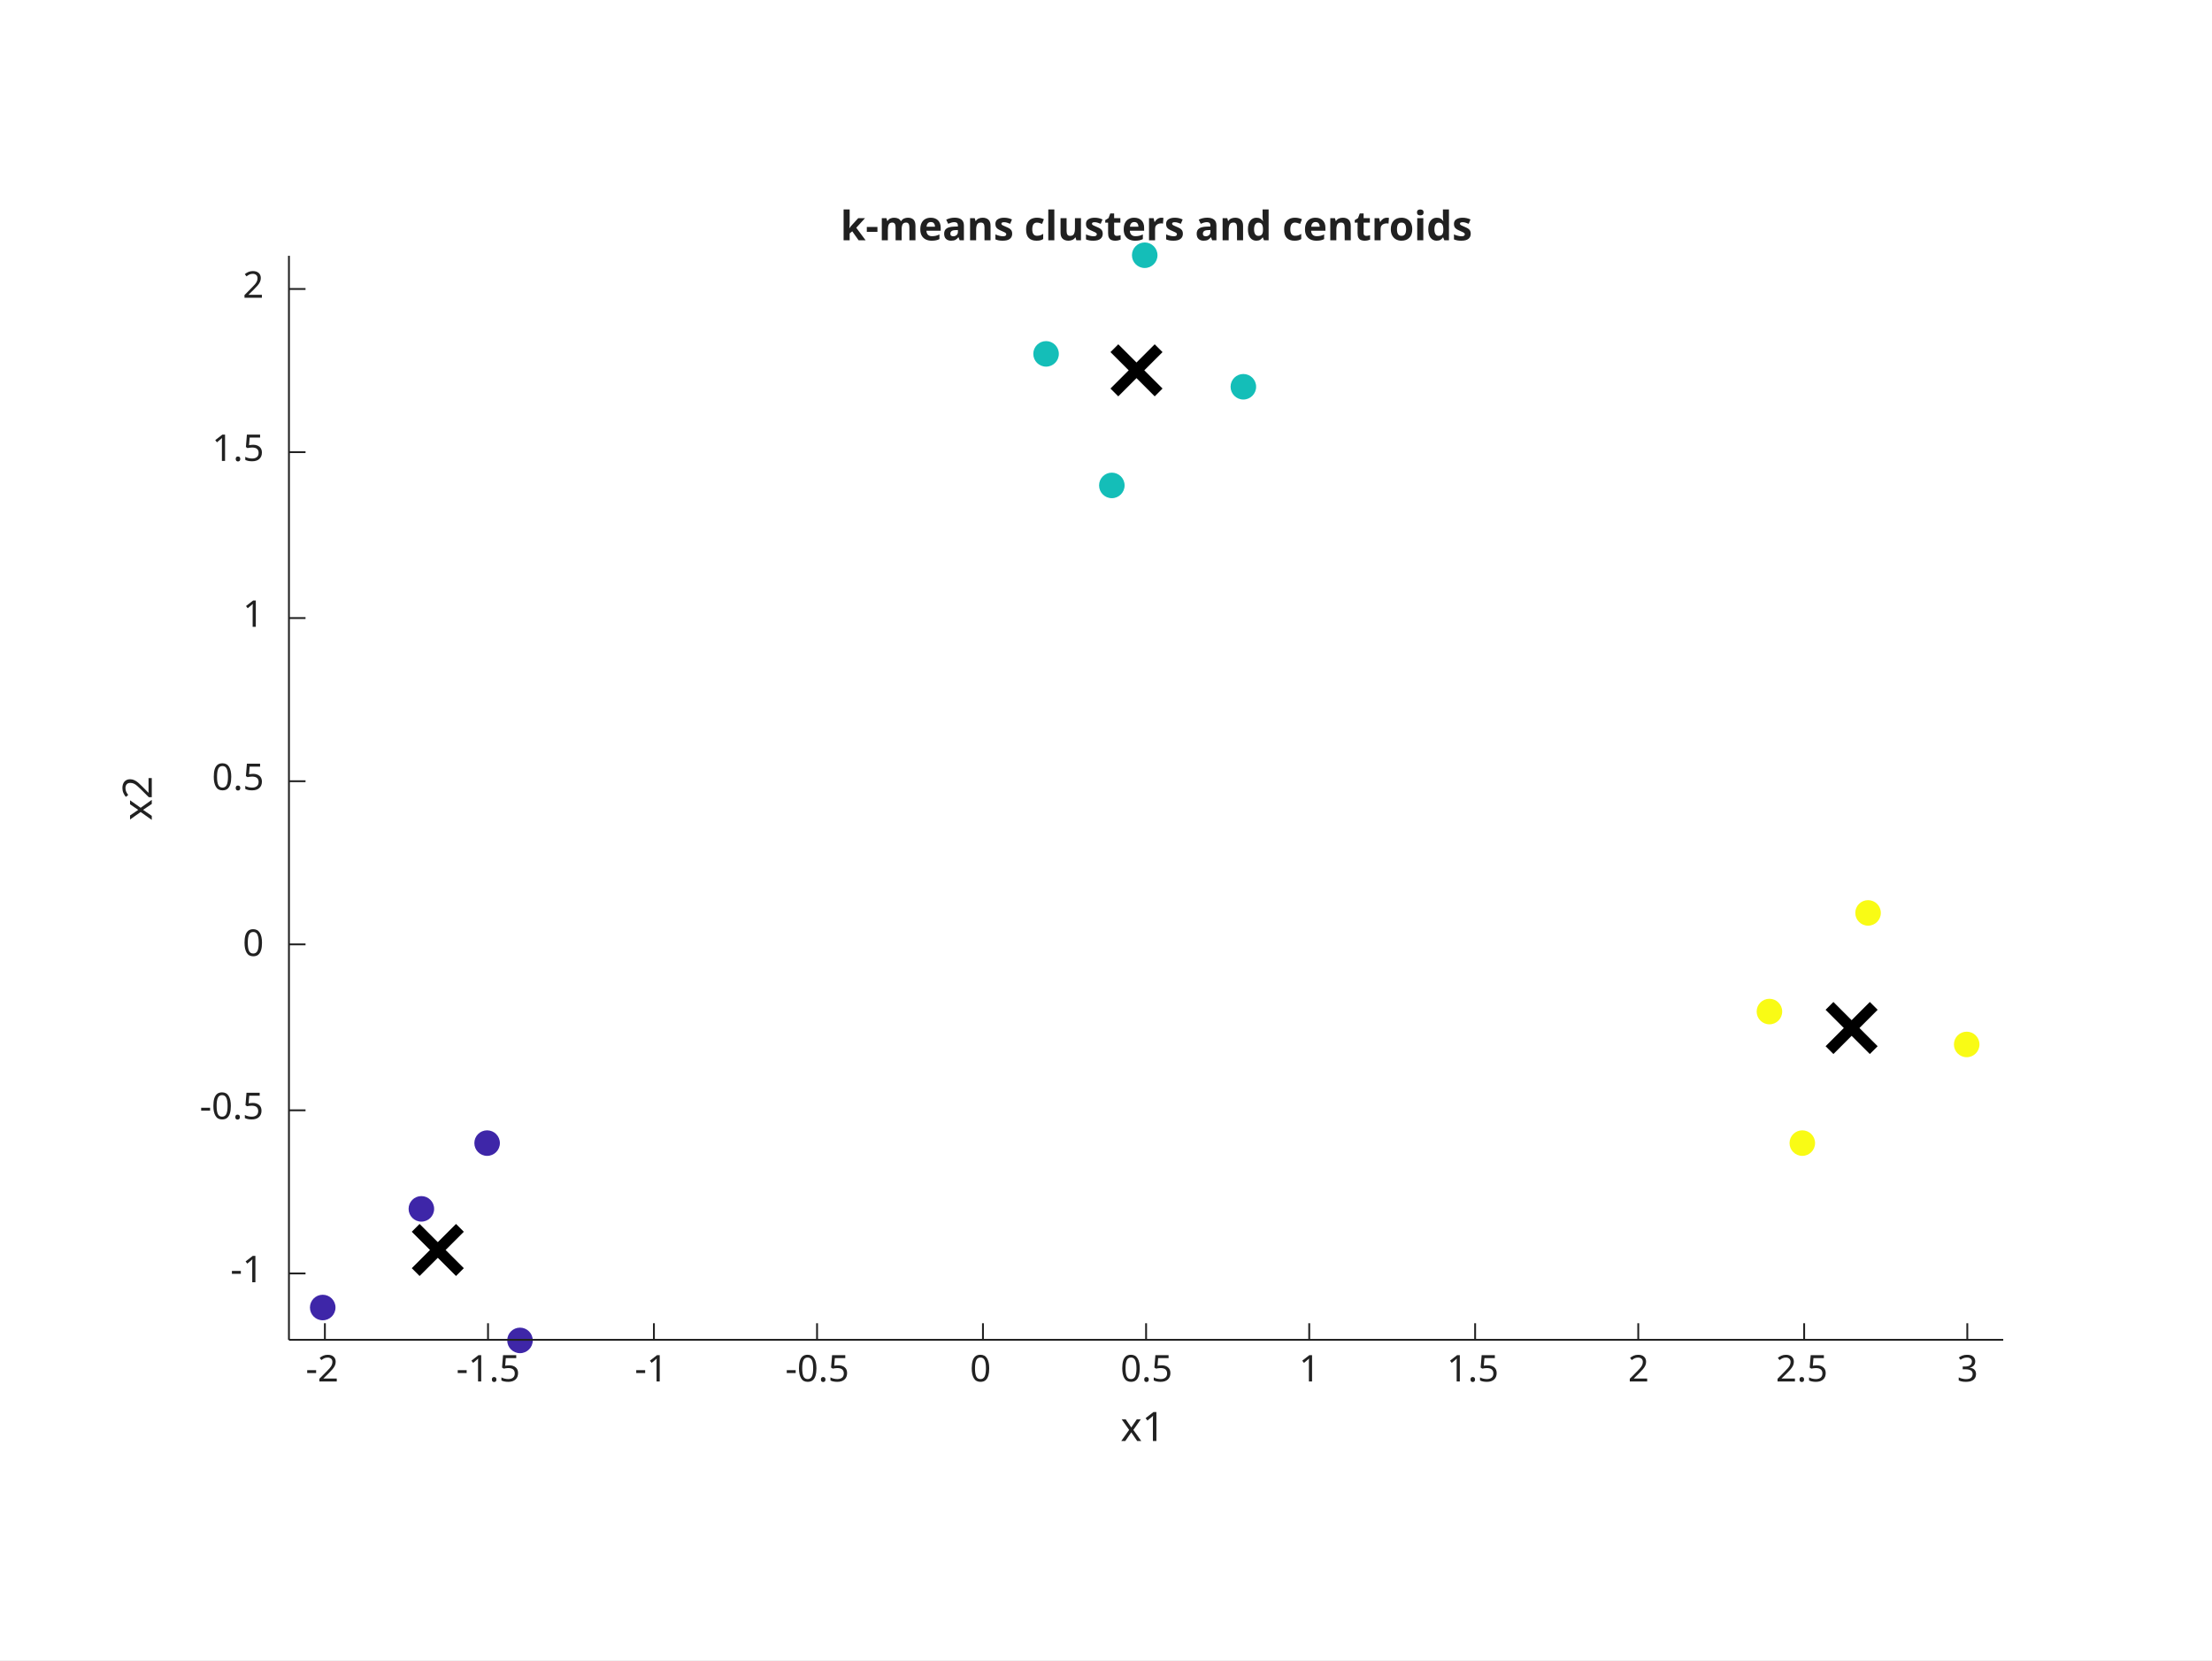
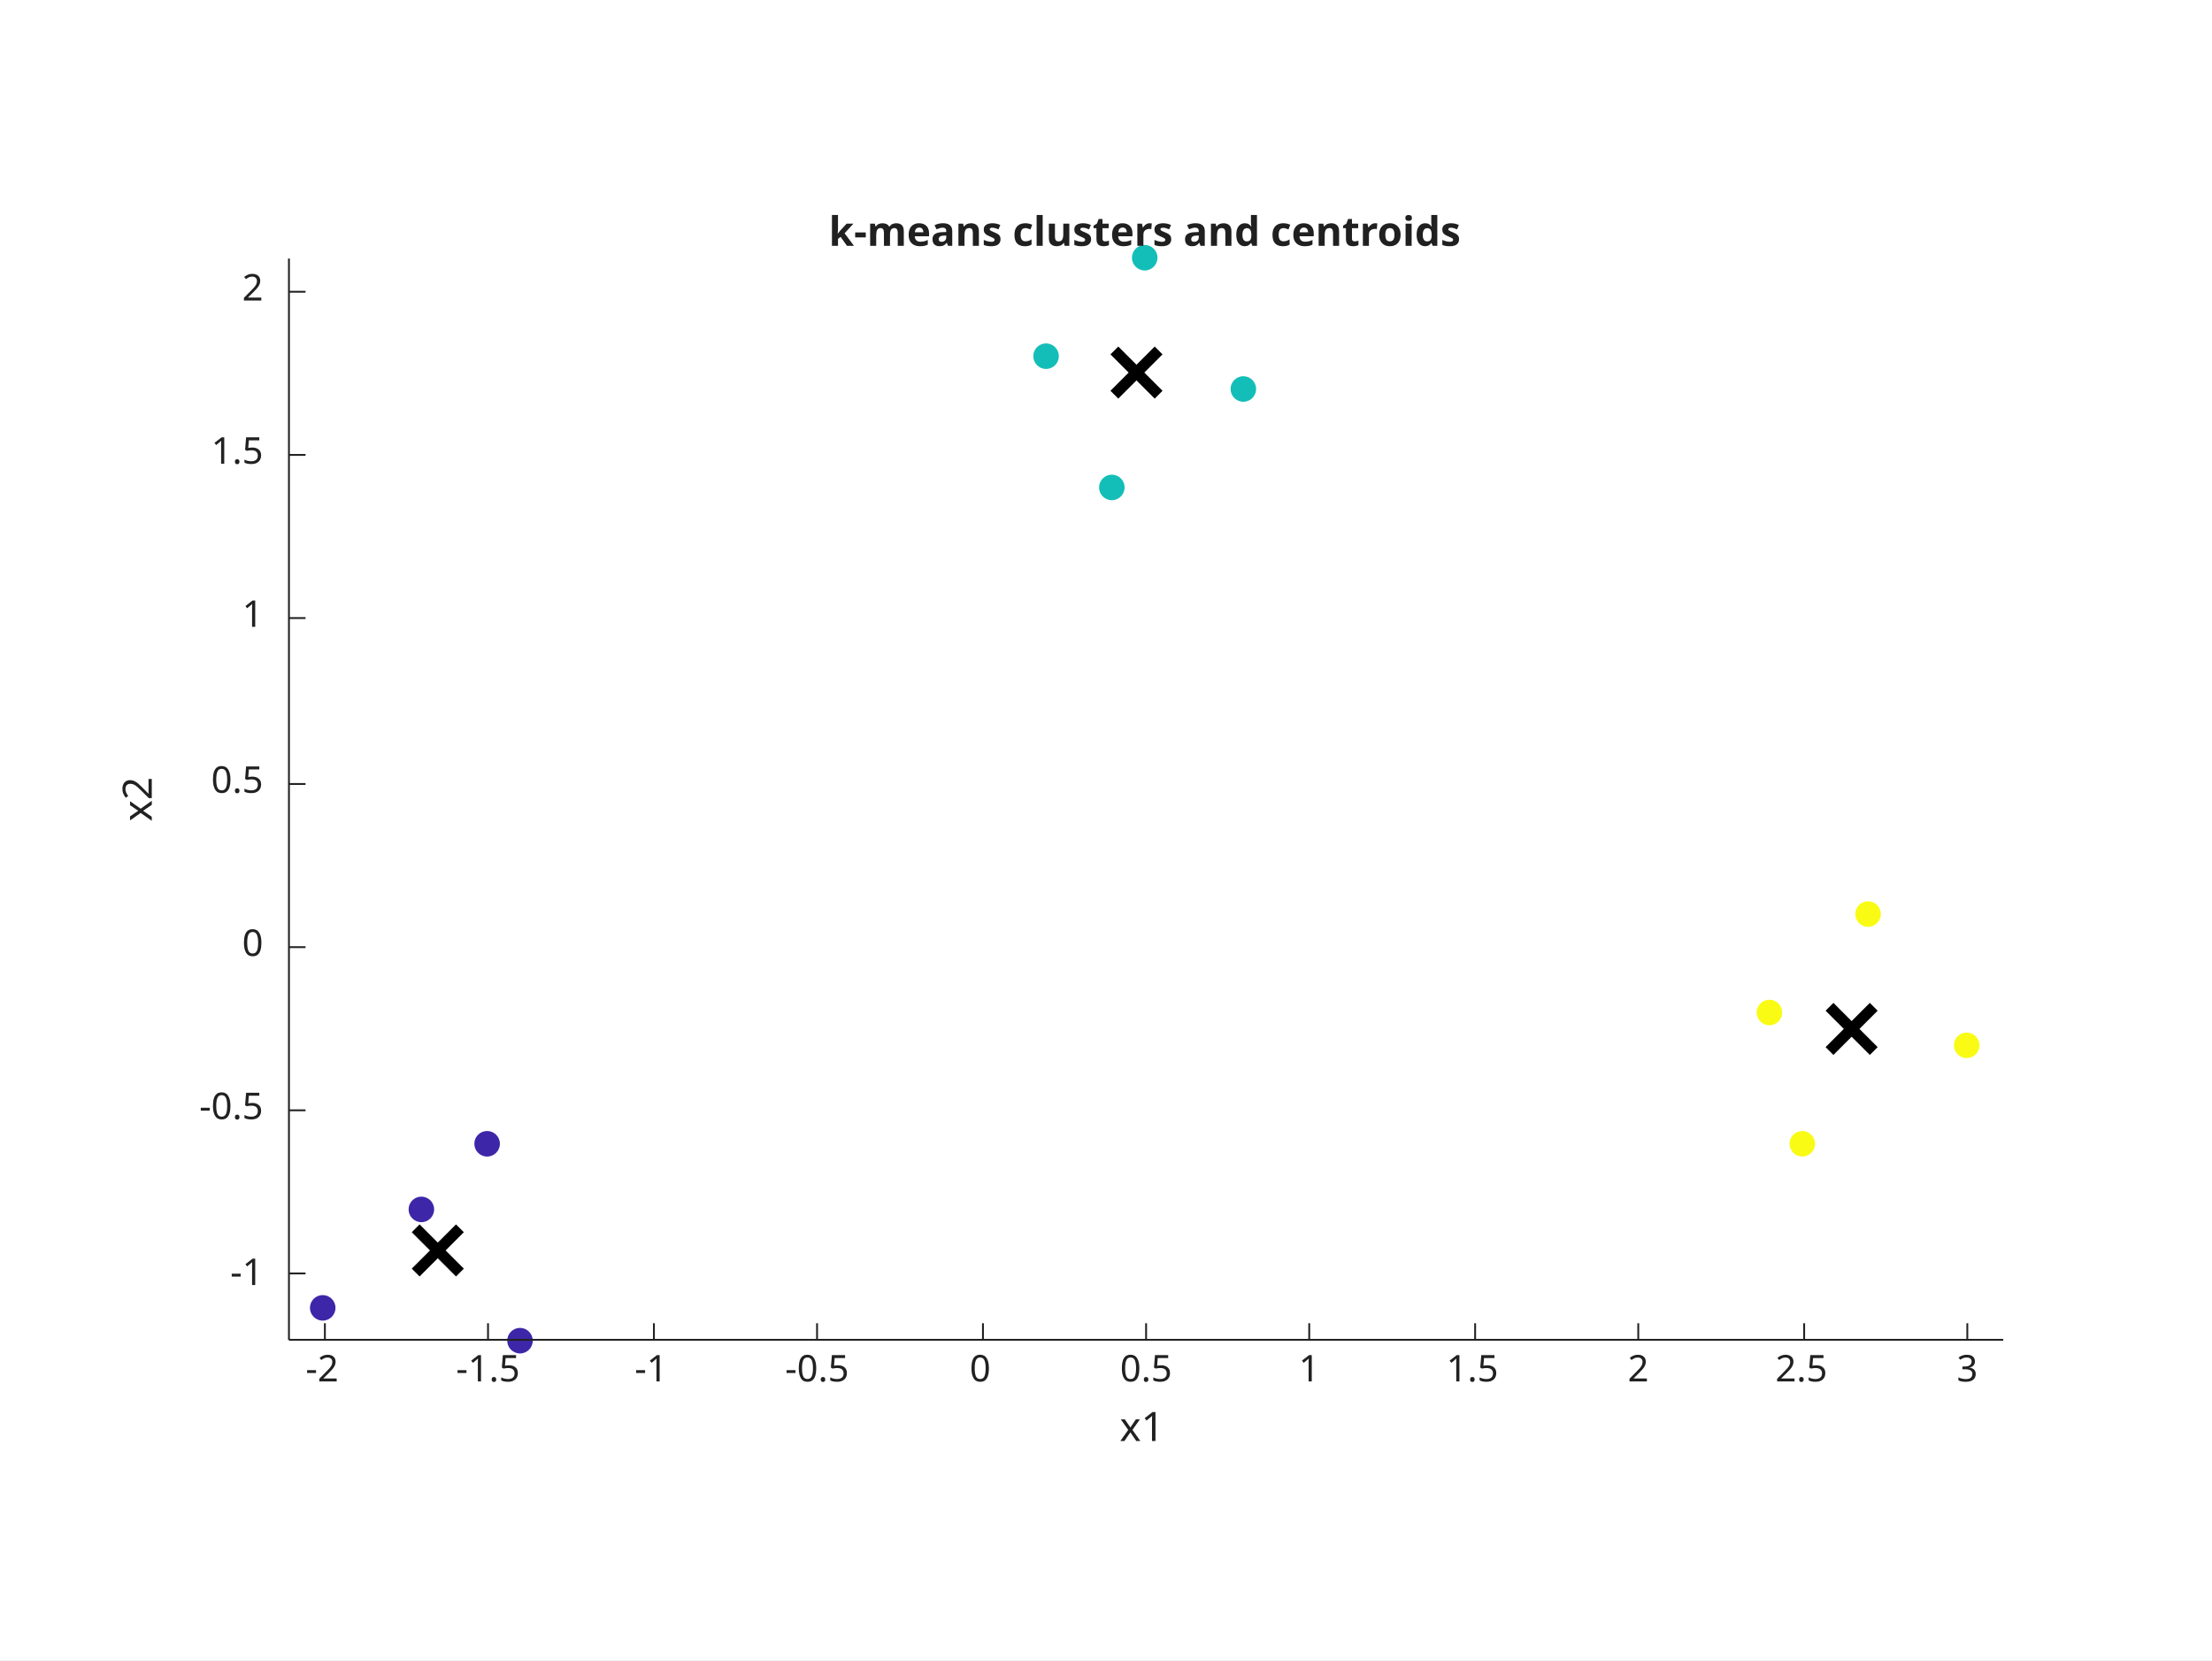
<svg xmlns="http://www.w3.org/2000/svg" width="800" height="600.32" viewBox="0 0 1250 938">
  <rect x="0" y="0" width="1250" height="938" fill="#ffffff" />
  <rect x="0" y="0" width="1250" height="937.5" fill="rgba(255,255,255,1)" />
-   <polygon points="163.281,757.031 1132.03,757.031 1132.03,144.531 163.281,144.531 " fill="rgba(255,255,255,1)" />
-   <circle cx="182.369" cy="738.775" r="7.217" fill="rgba(62,38,168,1)" />
-   <circle cx="238.11" cy="683.034" r="7.217" fill="rgba(62,38,168,1)" />
-   <circle cx="293.851" cy="757.355" r="7.217" fill="rgba(62,38,168,1)" />
-   <circle cx="275.27" cy="645.874" r="7.217" fill="rgba(62,38,168,1)" />
-   <circle cx="591.134" cy="199.948" r="7.217" fill="rgba(20,190,184,1)" />
-   <circle cx="646.875" cy="144.207" r="7.217" fill="rgba(20,190,184,1)" />
-   <circle cx="702.616" cy="218.528" r="7.217" fill="rgba(20,190,184,1)" />
-   <circle cx="628.295" cy="274.269" r="7.217" fill="rgba(20,190,184,1)" />
-   <circle cx="999.899" cy="571.553" r="7.217" fill="rgba(249,251,21,1)" />
-   <circle cx="1055.64" cy="515.812" r="7.217" fill="rgba(249,251,21,1)" />
-   <circle cx="1111.38" cy="590.133" r="7.217" fill="rgba(249,251,21,1)" />
-   <circle cx="1018.48" cy="645.874" r="7.217" fill="rgba(249,251,21,1)" />
-   <line x1="234.9" y1="693.759" x2="259.9" y2="718.759" stroke="rgba(0,0,0,1)" stroke-width="6.25" />
-   <line x1="259.9" y1="693.759" x2="234.9" y2="718.759" stroke="rgba(0,0,0,1)" stroke-width="6.25" />
-   <line x1="629.73" y1="196.738" x2="654.73" y2="221.738" stroke="rgba(0,0,0,1)" stroke-width="6.25" />
-   <line x1="654.73" y1="196.738" x2="629.73" y2="221.738" stroke="rgba(0,0,0,1)" stroke-width="6.25" />
-   <line x1="1033.85" y1="568.343" x2="1058.85" y2="593.343" stroke="rgba(0,0,0,1)" stroke-width="6.25" />
-   <line x1="1058.85" y1="568.343" x2="1033.85" y2="593.343" stroke="rgba(0,0,0,1)" stroke-width="6.25" />
+   <polygon points="163.281,757.031 1132.03,757.031 1132.03,146.094 163.281,146.094 " fill="rgba(255,255,255,1)" />
+   <circle cx="182.369" cy="738.967" r="7.217" fill="rgba(62,38,168,1)" />
+   <circle cx="238.11" cy="683.34" r="7.217" fill="rgba(62,38,168,1)" />
+   <circle cx="293.851" cy="757.509" r="7.217" fill="rgba(62,38,168,1)" />
+   <circle cx="275.27" cy="646.256" r="7.217" fill="rgba(62,38,168,1)" />
+   <circle cx="591.134" cy="201.242" r="7.217" fill="rgba(20,190,184,1)" />
+   <circle cx="646.875" cy="145.616" r="7.217" fill="rgba(20,190,184,1)" />
+   <circle cx="702.616" cy="219.785" r="7.217" fill="rgba(20,190,184,1)" />
+   <circle cx="628.295" cy="275.411" r="7.217" fill="rgba(20,190,184,1)" />
+   <circle cx="999.899" cy="572.087" r="7.217" fill="rgba(249,251,21,1)" />
+   <circle cx="1055.64" cy="516.46" r="7.217" fill="rgba(249,251,21,1)" />
+   <circle cx="1111.38" cy="590.629" r="7.217" fill="rgba(249,251,21,1)" />
+   <circle cx="1018.48" cy="646.256" r="7.217" fill="rgba(249,251,21,1)" />
+   <line x1="234.9" y1="694.018" x2="259.9" y2="719.018" stroke="rgba(0,0,0,1)" stroke-width="6.25" />
+   <line x1="259.9" y1="694.018" x2="234.9" y2="719.018" stroke="rgba(0,0,0,1)" stroke-width="6.25" />
+   <line x1="629.73" y1="198.013" x2="654.73" y2="223.013" stroke="rgba(0,0,0,1)" stroke-width="6.25" />
+   <line x1="654.73" y1="198.013" x2="629.73" y2="223.013" stroke="rgba(0,0,0,1)" stroke-width="6.25" />
+   <line x1="1033.85" y1="568.858" x2="1058.85" y2="593.858" stroke="rgba(0,0,0,1)" stroke-width="6.25" />
+   <line x1="1058.85" y1="568.858" x2="1033.85" y2="593.858" stroke="rgba(0,0,0,1)" stroke-width="6.25" />
  <line x1="163.281" y1="757.031" x2="1132.03" y2="757.031" stroke="rgba(33,33,33,1)" stroke-width="1.042" />
-   <line x1="163.281" y1="757.031" x2="163.281" y2="144.531" stroke="rgba(33,33,33,1)" stroke-width="1.042" />
+   <line x1="163.281" y1="757.031" x2="163.281" y2="146.094" stroke="rgba(33,33,33,1)" stroke-width="1.042" />
  <line x1="183.594" y1="757.031" x2="183.594" y2="747.656" stroke="rgba(33,33,33,1)" stroke-width="1.042" />
  <line x1="275.781" y1="757.031" x2="275.781" y2="747.656" stroke="rgba(33,33,33,1)" stroke-width="1.042" />
  <line x1="369.531" y1="757.031" x2="369.531" y2="747.656" stroke="rgba(33,33,33,1)" stroke-width="1.042" />
  <line x1="461.719" y1="757.031" x2="461.719" y2="747.656" stroke="rgba(33,33,33,1)" stroke-width="1.042" />
  <line x1="555.469" y1="757.031" x2="555.469" y2="747.656" stroke="rgba(33,33,33,1)" stroke-width="1.042" />
  <line x1="647.656" y1="757.031" x2="647.656" y2="747.656" stroke="rgba(33,33,33,1)" stroke-width="1.042" />
  <line x1="739.844" y1="757.031" x2="739.844" y2="747.656" stroke="rgba(33,33,33,1)" stroke-width="1.042" />
  <line x1="833.594" y1="757.031" x2="833.594" y2="747.656" stroke="rgba(33,33,33,1)" stroke-width="1.042" />
  <line x1="925.781" y1="757.031" x2="925.781" y2="747.656" stroke="rgba(33,33,33,1)" stroke-width="1.042" />
  <line x1="1019.53" y1="757.031" x2="1019.53" y2="747.656" stroke="rgba(33,33,33,1)" stroke-width="1.042" />
  <line x1="1111.72" y1="757.031" x2="1111.72" y2="747.656" stroke="rgba(33,33,33,1)" stroke-width="1.042" />
-   <text x="172.769" y="780.564" fill="rgba(33,33,33,1)" font-size="20.833" font-family="sans-serif" text-anchor="start">-2</text>
-   <text x="257.832" y="780.564" fill="rgba(33,33,33,1)" font-size="20.833" font-family="sans-serif" text-anchor="start">-1.5</text>
-   <text x="358.707" y="780.564" fill="rgba(33,33,33,1)" font-size="20.833" font-family="sans-serif" text-anchor="start">-1</text>
-   <text x="443.769" y="780.564" fill="rgba(33,33,33,1)" font-size="20.833" font-family="sans-serif" text-anchor="start">-0.5</text>
-   <text x="548.113" y="780.564" fill="rgba(33,33,33,1)" font-size="20.833" font-family="sans-serif" text-anchor="start">0</text>
-   <text x="633.176" y="780.564" fill="rgba(33,33,33,1)" font-size="20.833" font-family="sans-serif" text-anchor="start">0.5</text>
-   <text x="734.05" y="780.564" fill="rgba(33,33,33,1)" font-size="20.833" font-family="sans-serif" text-anchor="start">1</text>
-   <text x="817.551" y="780.564" fill="rgba(33,33,33,1)" font-size="20.833" font-family="sans-serif" text-anchor="start">1.5</text>
-   <text x="919.988" y="780.564" fill="rgba(33,33,33,1)" font-size="20.833" font-family="sans-serif" text-anchor="start">2</text>
-   <text x="1003.49" y="780.564" fill="rgba(33,33,33,1)" font-size="20.833" font-family="sans-serif" text-anchor="start">2.5</text>
-   <text x="1105.93" y="780.564" fill="rgba(33,33,33,1)" font-size="20.833" font-family="sans-serif" text-anchor="start">3</text>
+   <text x="182.031" y="780.545" fill="rgba(33,33,33,1)" font-size="20.833" font-family="sans-serif" text-anchor="middle">-2</text>
+   <text x="275.781" y="780.545" fill="rgba(33,33,33,1)" font-size="20.833" font-family="sans-serif" text-anchor="middle">-1.5</text>
+   <text x="367.969" y="780.545" fill="rgba(33,33,33,1)" font-size="20.833" font-family="sans-serif" text-anchor="middle">-1</text>
+   <text x="461.719" y="780.545" fill="rgba(33,33,33,1)" font-size="20.833" font-family="sans-serif" text-anchor="middle">-0.5</text>
+   <text x="553.906" y="780.545" fill="rgba(33,33,33,1)" font-size="20.833" font-family="sans-serif" text-anchor="middle">0</text>
+   <text x="647.656" y="780.545" fill="rgba(33,33,33,1)" font-size="20.833" font-family="sans-serif" text-anchor="middle">0.5</text>
+   <text x="739.844" y="780.545" fill="rgba(33,33,33,1)" font-size="20.833" font-family="sans-serif" text-anchor="middle">1</text>
+   <text x="832.031" y="780.545" fill="rgba(33,33,33,1)" font-size="20.833" font-family="sans-serif" text-anchor="middle">1.5</text>
+   <text x="925.781" y="780.545" fill="rgba(33,33,33,1)" font-size="20.833" font-family="sans-serif" text-anchor="middle">2</text>
+   <text x="1017.97" y="780.545" fill="rgba(33,33,33,1)" font-size="20.833" font-family="sans-serif" text-anchor="middle">2.5</text>
+   <text x="1111.72" y="780.545" fill="rgba(33,33,33,1)" font-size="20.833" font-family="sans-serif" text-anchor="middle">3</text>
  <line x1="163.281" y1="719.531" x2="172.656" y2="719.531" stroke="rgba(33,33,33,1)" stroke-width="1.042" />
  <line x1="163.281" y1="627.344" x2="172.656" y2="627.344" stroke="rgba(33,33,33,1)" stroke-width="1.042" />
-   <line x1="163.281" y1="533.594" x2="172.656" y2="533.594" stroke="rgba(33,33,33,1)" stroke-width="1.042" />
-   <line x1="163.281" y1="441.406" x2="172.656" y2="441.406" stroke="rgba(33,33,33,1)" stroke-width="1.042" />
+   <line x1="163.281" y1="535.156" x2="172.656" y2="535.156" stroke="rgba(33,33,33,1)" stroke-width="1.042" />
+   <line x1="163.281" y1="442.969" x2="172.656" y2="442.969" stroke="rgba(33,33,33,1)" stroke-width="1.042" />
  <line x1="163.281" y1="349.219" x2="172.656" y2="349.219" stroke="rgba(33,33,33,1)" stroke-width="1.042" />
-   <line x1="163.281" y1="255.469" x2="172.656" y2="255.469" stroke="rgba(33,33,33,1)" stroke-width="1.042" />
-   <line x1="163.281" y1="163.281" x2="172.656" y2="163.281" stroke="rgba(33,33,33,1)" stroke-width="1.042" />
-   <text x="130.226" y="724.491" fill="rgba(33,33,33,1)" font-size="20.833" font-family="sans-serif" text-anchor="start">-1</text>
-   <text x="112.851" y="632.304" fill="rgba(33,33,33,1)" font-size="20.833" font-family="sans-serif" text-anchor="start">-0.5</text>
-   <text x="137.163" y="540.116" fill="rgba(33,33,33,1)" font-size="20.833" font-family="sans-serif" text-anchor="start">0</text>
-   <text x="119.789" y="446.366" fill="rgba(33,33,33,1)" font-size="20.833" font-family="sans-serif" text-anchor="start">0.5</text>
-   <text x="137.163" y="354.179" fill="rgba(33,33,33,1)" font-size="20.833" font-family="sans-serif" text-anchor="start">1</text>
-   <text x="119.789" y="260.429" fill="rgba(33,33,33,1)" font-size="20.833" font-family="sans-serif" text-anchor="start">1.5</text>
-   <text x="137.163" y="168.241" fill="rgba(33,33,33,1)" font-size="20.833" font-family="sans-serif" text-anchor="start">2</text>
-   <text x="633.211" y="814.206" fill="rgba(33,33,33,1)" font-size="22.917" font-family="sans-serif" text-anchor="start">x1</text>
-   <text x="0" y="0" transform="translate(85.7686,463.664) rotate(-90)" fill="rgba(33,33,33,1)" font-size="22.917" font-family="sans-serif" text-anchor="start">x2</text>
-   <text x="474.938" y="135.769" fill="rgba(32,32,32,1)" font-size="22.917" font-family="sans-serif" font-weight="bold" text-anchor="start">k-means clusters and centroids</text>
+   <line x1="163.281" y1="257.031" x2="172.656" y2="257.031" stroke="rgba(33,33,33,1)" stroke-width="1.042" />
+   <line x1="163.281" y1="164.844" x2="172.656" y2="164.844" stroke="rgba(33,33,33,1)" stroke-width="1.042" />
+   <text x="148.75" y="726.054" fill="rgba(33,33,33,1)" font-size="20.833" font-family="sans-serif" text-anchor="end">-1</text>
+   <text x="148.75" y="632.304" fill="rgba(33,33,33,1)" font-size="20.833" font-family="sans-serif" text-anchor="end">-0.5</text>
+   <text x="148.75" y="540.116" fill="rgba(33,33,33,1)" font-size="20.833" font-family="sans-serif" text-anchor="end">0</text>
+   <text x="148.75" y="447.929" fill="rgba(33,33,33,1)" font-size="20.833" font-family="sans-serif" text-anchor="end">0.5</text>
+   <text x="148.75" y="354.179" fill="rgba(33,33,33,1)" font-size="20.833" font-family="sans-serif" text-anchor="end">1</text>
+   <text x="148.75" y="261.991" fill="rgba(33,33,33,1)" font-size="20.833" font-family="sans-serif" text-anchor="end">1.5</text>
+   <text x="148.75" y="169.804" fill="rgba(33,33,33,1)" font-size="20.833" font-family="sans-serif" text-anchor="end">2</text>
+   <text x="645.312" y="814.206" fill="rgba(33,33,33,1)" font-size="22.917" font-family="sans-serif" text-anchor="middle">x1</text>
+   <text x="0" y="0" transform="translate(85.7686,451.562) rotate(-90)" fill="rgba(33,33,33,1)" font-size="22.917" font-family="sans-serif" text-anchor="middle">x2</text>
+   <text x="646.875" y="138.894" fill="rgba(32,32,32,1)" font-size="22.917" font-family="sans-serif" font-weight="bold" text-anchor="middle">k-means clusters and centroids</text>
</svg>
